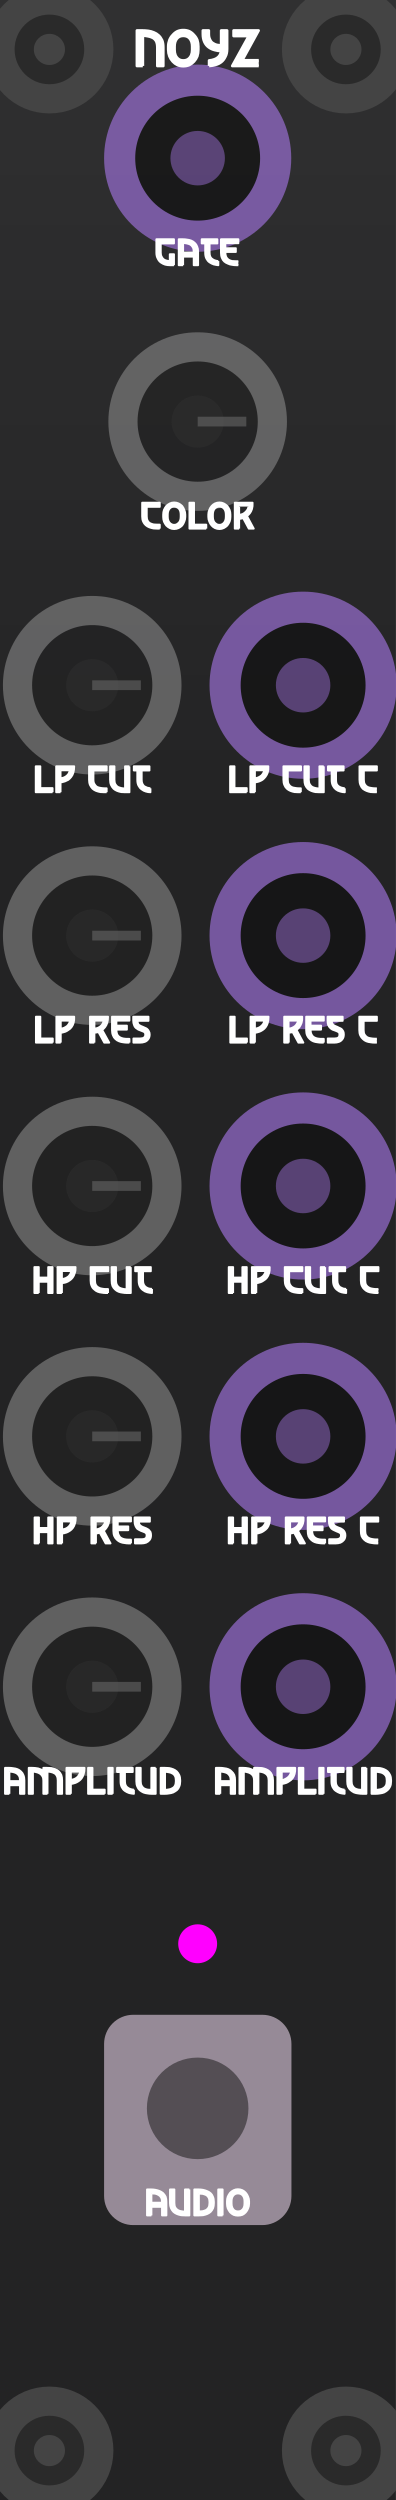
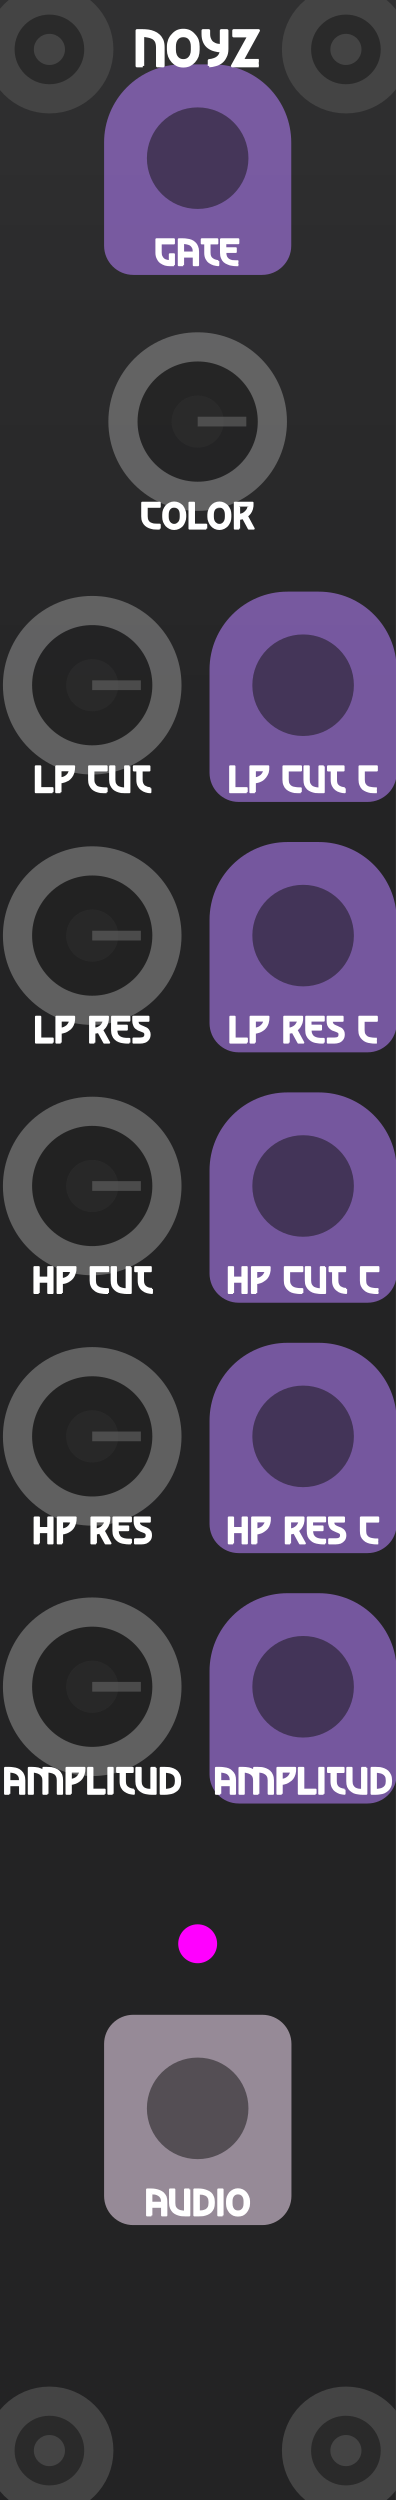
<svg xmlns="http://www.w3.org/2000/svg" viewBox="0 0 20.32 128.5" width="20.32mm" height="128.5mm">
  <g id="layer-background">
    <rect x="0.3" y="0.3" width="19.72" height="127.9" fill="none" stroke="#333" stroke-width="1.5" />
    <rect x="0" y="0.000" width="20.32" height="1.295" fill="#303031" />
    <rect x="0" y="1.285" width="20.32" height="1.295" fill="#303031" />
    <rect x="0" y="2.570" width="20.32" height="1.295" fill="#2f2f30" />
    <rect x="0" y="3.855" width="20.32" height="1.295" fill="#2f2f30" />
    <rect x="0" y="5.140" width="20.32" height="1.295" fill="#2e2e2f" />
    <rect x="0" y="6.425" width="20.32" height="1.295" fill="#2e2e2f" />
    <rect x="0" y="7.710" width="20.32" height="1.295" fill="#2e2e2f" />
    <rect x="0" y="8.995" width="20.32" height="1.295" fill="#2d2d2e" />
    <rect x="0" y="10.280" width="20.32" height="1.295" fill="#2d2d2e" />
    <rect x="0" y="11.565" width="20.32" height="1.295" fill="#2c2c2d" />
    <rect x="0" y="12.850" width="20.32" height="1.295" fill="#2c2c2d" />
    <rect x="0" y="14.135" width="20.32" height="1.295" fill="#2c2c2d" />
    <rect x="0" y="15.420" width="20.32" height="1.295" fill="#2b2b2c" />
    <rect x="0" y="16.705" width="20.32" height="1.295" fill="#2b2b2c" />
    <rect x="0" y="17.990" width="20.32" height="1.295" fill="#2a2a2b" />
    <rect x="0" y="19.275" width="20.32" height="1.295" fill="#2a2a2b" />
    <rect x="0" y="20.560" width="20.32" height="1.295" fill="#2a2a2b" />
    <rect x="0" y="21.845" width="20.32" height="1.295" fill="#29292a" />
    <rect x="0" y="23.130" width="20.32" height="1.295" fill="#29292a" />
    <rect x="0" y="24.415" width="20.32" height="1.295" fill="#29292a" />
    <rect x="0" y="25.700" width="20.32" height="1.295" fill="#282829" />
    <rect x="0" y="26.985" width="20.32" height="1.295" fill="#282829" />
    <rect x="0" y="28.270" width="20.32" height="1.295" fill="#272728" />
    <rect x="0" y="29.555" width="20.32" height="1.295" fill="#272728" />
    <rect x="0" y="30.840" width="20.32" height="1.295" fill="#272728" />
    <rect x="0" y="32.125" width="20.32" height="1.295" fill="#262627" />
    <rect x="0" y="33.410" width="20.32" height="1.295" fill="#262627" />
    <rect x="0" y="34.695" width="20.32" height="1.295" fill="#252526" />
    <rect x="0" y="35.980" width="20.32" height="1.295" fill="#252526" />
    <rect x="0" y="37.265" width="20.32" height="1.295" fill="#252526" />
    <rect x="0" y="38.550" width="20.32" height="1.295" fill="#242425" />
    <rect x="0" y="39.835" width="20.32" height="1.295" fill="#242425" />
    <rect x="0" y="41.120" width="20.32" height="1.295" fill="#232324" />
    <rect x="0" y="42.405" width="20.32" height="1.295" fill="#232324" />
    <rect x="0" y="43.690" width="20.32" height="1.295" fill="#232324" />
    <rect x="0" y="44.975" width="20.32" height="1.295" fill="#232324" />
    <rect x="0" y="46.260" width="20.32" height="1.295" fill="#232324" />
    <rect x="0" y="47.545" width="20.32" height="1.295" fill="#232324" />
    <rect x="0" y="48.830" width="20.32" height="1.295" fill="#232324" />
    <rect x="0" y="50.115" width="20.32" height="1.295" fill="#232324" />
    <rect x="0" y="51.400" width="20.32" height="1.295" fill="#232324" />
    <rect x="0" y="52.685" width="20.32" height="1.295" fill="#232324" />
    <rect x="0" y="53.970" width="20.32" height="1.295" fill="#232324" />
    <rect x="0" y="55.255" width="20.32" height="1.295" fill="#232324" />
    <rect x="0" y="56.540" width="20.32" height="1.295" fill="#232324" />
    <rect x="0" y="57.825" width="20.32" height="1.295" fill="#232324" />
    <rect x="0" y="59.110" width="20.32" height="1.295" fill="#232324" />
    <rect x="0" y="60.395" width="20.32" height="1.295" fill="#232324" />
    <rect x="0" y="61.680" width="20.32" height="1.295" fill="#232324" />
    <rect x="0" y="62.965" width="20.32" height="1.295" fill="#232324" />
    <rect x="0" y="64.250" width="20.32" height="1.295" fill="#232324" />
    <rect x="0" y="65.535" width="20.32" height="1.295" fill="#232324" />
    <rect x="0" y="66.820" width="20.32" height="1.295" fill="#232324" />
    <rect x="0" y="68.105" width="20.32" height="1.295" fill="#232324" />
    <rect x="0" y="69.390" width="20.32" height="1.295" fill="#232324" />
    <rect x="0" y="70.675" width="20.32" height="1.295" fill="#232324" />
    <rect x="0" y="71.960" width="20.32" height="1.295" fill="#232324" />
    <rect x="0" y="73.245" width="20.32" height="1.295" fill="#232324" />
    <rect x="0" y="74.530" width="20.32" height="1.295" fill="#232324" />
    <rect x="0" y="75.815" width="20.32" height="1.295" fill="#232324" />
    <rect x="0" y="77.100" width="20.32" height="1.295" fill="#232324" />
    <rect x="0" y="78.385" width="20.32" height="1.295" fill="#232324" />
    <rect x="0" y="79.670" width="20.32" height="1.295" fill="#232324" />
    <rect x="0" y="80.955" width="20.32" height="1.295" fill="#232324" />
    <rect x="0" y="82.240" width="20.32" height="1.295" fill="#232324" />
    <rect x="0" y="83.525" width="20.32" height="1.295" fill="#232324" />
    <rect x="0" y="84.810" width="20.32" height="1.295" fill="#232324" />
    <rect x="0" y="86.095" width="20.32" height="1.295" fill="#232324" />
    <rect x="0" y="87.380" width="20.32" height="1.295" fill="#232324" />
    <rect x="0" y="88.665" width="20.32" height="1.295" fill="#232324" />
    <rect x="0" y="89.950" width="20.32" height="1.295" fill="#232324" />
    <rect x="0" y="91.235" width="20.32" height="1.295" fill="#232324" />
    <rect x="0" y="92.520" width="20.32" height="1.295" fill="#232324" />
    <rect x="0" y="93.805" width="20.32" height="1.295" fill="#232324" />
    <rect x="0" y="95.090" width="20.32" height="1.295" fill="#232324" />
    <rect x="0" y="96.375" width="20.32" height="1.295" fill="#232324" />
    <rect x="0" y="97.660" width="20.32" height="1.295" fill="#232324" />
    <rect x="0" y="98.945" width="20.32" height="1.295" fill="#232324" />
    <rect x="0" y="100.230" width="20.32" height="1.295" fill="#232324" />
    <rect x="0" y="101.515" width="20.32" height="1.295" fill="#232324" />
    <rect x="0" y="102.800" width="20.32" height="1.295" fill="#232324" />
    <rect x="0" y="104.085" width="20.32" height="1.295" fill="#232324" />
    <rect x="0" y="105.370" width="20.32" height="1.295" fill="#232324" />
    <rect x="0" y="106.655" width="20.32" height="1.295" fill="#232324" />
    <rect x="0" y="107.940" width="20.32" height="1.295" fill="#232324" />
    <rect x="0" y="109.225" width="20.32" height="1.295" fill="#232324" />
    <rect x="0" y="110.510" width="20.32" height="1.295" fill="#232324" />
    <rect x="0" y="111.795" width="20.32" height="1.295" fill="#232324" />
    <rect x="0" y="113.080" width="20.32" height="1.295" fill="#232324" />
    <rect x="0" y="114.365" width="20.32" height="1.295" fill="#232324" />
    <rect x="0" y="115.650" width="20.32" height="1.295" fill="#232324" />
    <rect x="0" y="116.935" width="20.32" height="1.295" fill="#232324" />
    <rect x="0" y="118.220" width="20.32" height="1.295" fill="#232324" />
    <rect x="0" y="119.505" width="20.32" height="1.295" fill="#232324" />
    <rect x="0" y="120.790" width="20.32" height="1.295" fill="#232324" />
    <rect x="0" y="122.075" width="20.32" height="1.295" fill="#232324" />
    <rect x="0" y="123.360" width="20.32" height="1.295" fill="#232324" />
    <rect x="0" y="124.645" width="20.32" height="1.295" fill="#232324" />
    <rect x="0" y="125.930" width="20.32" height="1.295" fill="#232324" />
    <rect x="0" y="127.215" width="20.32" height="1.295" fill="#232324" />
  </g>
  <g id="layer-outlines">
    <circle cx="2.54" cy="2.54" r="2.54" fill="#2a2a2a" stroke="#444" stroke-width="1.5" />
    <circle cx="2.54" cy="2.54" r="0.8" fill="#444" />
    <circle cx="2.54" cy="125.96" r="2.54" fill="#2a2a2a" stroke="#444" stroke-width="1.5" />
    <circle cx="2.54" cy="125.96" r="0.8" fill="#444" />
    <circle cx="17.78" cy="2.54" r="2.54" fill="#2a2a2a" stroke="#444" stroke-width="1.5" />
    <circle cx="17.78" cy="2.54" r="0.8" fill="#444" />
    <circle cx="17.78" cy="125.96" r="2.54" fill="#2a2a2a" stroke="#444" stroke-width="1.5" />
    <circle cx="17.78" cy="125.96" r="0.8" fill="#444" />
-     <circle cx="10.16" cy="8.13" r="4.01" fill="#111" stroke="#996dd2" stroke-width="1.6" opacity="0.7" />
-     <circle cx="10.16" cy="8.13" r="1.40" fill="#996dd2" opacity="0.5" />
+     <path d="M6.85 14.13 A1.50 1.50 0 0 1 5.35 12.63 L5.35 7.33 A4.01 4.01 0 0 1 9.36 3.31 L10.96 3.31 A4.01 4.01 0 0 1 14.97 7.33 L14.97 12.63 A1.50 1.50 0 0 1 13.47 14.13 L6.85 14.13 Z" fill="#996dd2" opacity="0.7" />
+     <circle cx="10.16" cy="8.13" r="2.61" fill="#111" opacity="0.5" />
    <circle cx="10.16" cy="21.67" r="3.84" fill="#222" stroke="#888" stroke-width="1.5" opacity="0.6" />
    <circle cx="10.16" cy="21.67" r="1.34" fill="#333" opacity="0.4" />
    <line x1="10.16" y1="21.67" x2="12.66" y2="21.67" stroke="#666" stroke-width="0.5" opacity="0.6" />
    <circle cx="10.16" cy="99.91" r="1" fill="#f0f" />
    <circle cx="4.74" cy="35.22" r="3.84" fill="#222" stroke="#888" stroke-width="1.5" opacity="0.6" />
    <circle cx="4.74" cy="35.22" r="1.34" fill="#333" opacity="0.4" />
    <line x1="4.74" y1="35.22" x2="7.24" y2="35.22" stroke="#666" stroke-width="0.5" opacity="0.6" />
-     <circle cx="15.58" cy="35.22" r="4.01" fill="#111" stroke="#996dd2" stroke-width="1.6" opacity="0.7" />
-     <circle cx="15.58" cy="35.22" r="1.40" fill="#996dd2" opacity="0.5" />
+     <path d="M12.27 41.22 A1.50 1.50 0 0 1 10.77 39.72 L10.77 34.42 A4.01 4.01 0 0 1 14.78 30.41 L16.38 30.41 A4.01 4.01 0 0 1 20.39 34.42 L20.39 39.72 A1.50 1.50 0 0 1 18.89 41.22 L12.27 41.22 Z" fill="#996dd2" opacity="0.7" />
+     <circle cx="15.58" cy="35.22" r="2.61" fill="#111" opacity="0.5" />
    <circle cx="4.74" cy="48.09" r="3.84" fill="#222" stroke="#888" stroke-width="1.5" opacity="0.6" />
    <circle cx="4.74" cy="48.09" r="1.34" fill="#333" opacity="0.4" />
    <line x1="4.74" y1="48.09" x2="7.24" y2="48.09" stroke="#666" stroke-width="0.5" opacity="0.6" />
-     <circle cx="15.58" cy="48.09" r="4.01" fill="#111" stroke="#996dd2" stroke-width="1.6" opacity="0.7" />
-     <circle cx="15.58" cy="48.09" r="1.40" fill="#996dd2" opacity="0.5" />
+     <path d="M12.27 54.09 A1.50 1.50 0 0 1 10.77 52.59 L10.77 47.29 A4.01 4.01 0 0 1 14.78 43.28 L16.38 43.28 A4.01 4.01 0 0 1 20.39 47.29 L20.39 52.59 A1.50 1.50 0 0 1 18.89 54.09 L12.27 54.09 Z" fill="#996dd2" opacity="0.7" />
+     <circle cx="15.58" cy="48.09" r="2.61" fill="#111" opacity="0.5" />
    <circle cx="4.74" cy="60.96" r="3.84" fill="#222" stroke="#888" stroke-width="1.5" opacity="0.6" />
    <circle cx="4.74" cy="60.96" r="1.34" fill="#333" opacity="0.4" />
    <line x1="4.74" y1="60.96" x2="7.24" y2="60.96" stroke="#666" stroke-width="0.5" opacity="0.6" />
-     <circle cx="15.58" cy="60.96" r="4.01" fill="#111" stroke="#996dd2" stroke-width="1.6" opacity="0.7" />
-     <circle cx="15.58" cy="60.96" r="1.40" fill="#996dd2" opacity="0.5" />
+     <path d="M12.27 66.96 A1.50 1.50 0 0 1 10.77 65.46 L10.77 60.16 A4.01 4.01 0 0 1 14.78 56.15 L16.38 56.15 A4.01 4.01 0 0 1 20.39 60.16 L20.39 65.46 A1.50 1.50 0 0 1 18.89 66.96 L12.27 66.96 Z" fill="#996dd2" opacity="0.7" />
+     <circle cx="15.58" cy="60.96" r="2.61" fill="#111" opacity="0.5" />
    <circle cx="4.74" cy="73.83" r="3.84" fill="#222" stroke="#888" stroke-width="1.5" opacity="0.6" />
    <circle cx="4.74" cy="73.83" r="1.34" fill="#333" opacity="0.4" />
    <line x1="4.74" y1="73.83" x2="7.24" y2="73.83" stroke="#666" stroke-width="0.5" opacity="0.6" />
-     <circle cx="15.58" cy="73.83" r="4.01" fill="#111" stroke="#996dd2" stroke-width="1.6" opacity="0.7" />
-     <circle cx="15.58" cy="73.83" r="1.40" fill="#996dd2" opacity="0.5" />
+     <path d="M12.27 79.83 A1.50 1.50 0 0 1 10.77 78.33 L10.77 73.03 A4.01 4.01 0 0 1 14.78 69.02 L16.38 69.02 A4.01 4.01 0 0 1 20.39 73.03 L20.39 78.33 A1.50 1.50 0 0 1 18.89 79.83 L12.27 79.83 Z" fill="#996dd2" opacity="0.7" />
+     <circle cx="15.58" cy="73.83" r="2.61" fill="#111" opacity="0.5" />
    <circle cx="4.74" cy="86.70" r="3.84" fill="#222" stroke="#888" stroke-width="1.5" opacity="0.6" />
    <circle cx="4.74" cy="86.70" r="1.34" fill="#333" opacity="0.4" />
    <line x1="4.74" y1="86.70" x2="7.24" y2="86.70" stroke="#666" stroke-width="0.5" opacity="0.6" />
-     <circle cx="15.58" cy="86.70" r="4.01" fill="#111" stroke="#996dd2" stroke-width="1.6" opacity="0.7" />
-     <circle cx="15.58" cy="86.70" r="1.40" fill="#996dd2" opacity="0.5" />
+     <path d="M12.27 92.70 A1.50 1.50 0 0 1 10.77 91.20 L10.77 85.90 A4.01 4.01 0 0 1 14.78 81.89 L16.38 81.89 A4.01 4.01 0 0 1 20.39 85.90 L20.39 91.20 A1.50 1.50 0 0 1 18.89 92.70 L12.27 92.70 Z" fill="#996dd2" opacity="0.7" />
+     <circle cx="15.58" cy="86.70" r="2.61" fill="#111" opacity="0.5" />
    <rect x="5.35" y="103.56" width="9.63" height="10.81" rx="1.5" fill="#c8b7c7" opacity="0.7" />
    <circle cx="10.16" cy="108.37" r="2.61" fill="#111" opacity="0.5" />
  </g>
  <g id="layer-text">
    <path d="M7.34 3.39L7.04 3.39L7.04 1.57L7.33 1.57Q7.47 1.57 7.62 1.59Q7.77 1.61 7.91 1.67Q8.04 1.72 8.15 1.82Q8.26 1.92 8.33 2.07Q8.39 2.22 8.39 2.44L8.39 3.39L8.09 3.39L8.09 2.44Q8.09 2.25 8.03 2.12Q7.96 2 7.85 1.94Q7.73 1.88 7.60 1.86Q7.47 1.83 7.34 1.83L7.34 3.39M9.42 3.40Q9.26 3.40 9.12 3.34Q8.98 3.27 8.88 3.16Q8.77 3.04 8.71 2.89Q8.65 2.73 8.65 2.56L8.65 2.39Q8.65 2.22 8.71 2.06Q8.77 1.91 8.88 1.80Q8.98 1.68 9.12 1.61Q9.26 1.55 9.42 1.55Q9.59 1.55 9.73 1.61Q9.87 1.68 9.97 1.80Q10.08 1.91 10.14 2.06Q10.19 2.22 10.19 2.39L10.19 2.56Q10.19 2.73 10.14 2.89Q10.08 3.04 9.97 3.16Q9.87 3.27 9.73 3.34Q9.59 3.40 9.42 3.40M9.42 3.11Q9.57 3.11 9.67 3.04Q9.77 2.97 9.83 2.84Q9.88 2.72 9.88 2.56L9.88 2.39Q9.88 2.14 9.76 1.99Q9.64 1.84 9.42 1.84Q9.21 1.84 9.09 1.99Q8.97 2.14 8.97 2.39L8.97 2.56Q8.97 2.72 9.02 2.84Q9.08 2.97 9.18 3.04Q9.28 3.11 9.42 3.11M10.75 3.39L10.75 3.11Q10.89 3.10 11.02 3.05Q11.16 3 11.25 2.90Q11.34 2.80 11.37 2.62Q11.20 2.62 11.03 2.57Q10.87 2.53 10.73 2.43Q10.59 2.33 10.51 2.16Q10.43 1.99 10.43 1.75L10.43 1.57L10.73 1.57L10.73 1.75Q10.73 1.92 10.79 2.03Q10.84 2.15 10.93 2.21Q11.03 2.28 11.14 2.31Q11.25 2.33 11.37 2.34L11.37 1.57L11.67 1.57L11.67 2.52Q11.67 2.76 11.58 2.92Q11.50 3.09 11.37 3.19Q11.24 3.29 11.08 3.33Q10.92 3.38 10.75 3.39M13.30 3.39L11.94 3.39L12.79 1.85L12.01 1.85L12.01 1.57L13.29 1.57L12.45 3.10L13.30 3.10" fill="#ffffff" stroke="#ffffff" stroke-width="0.143" stroke-linejoin="round" />
    <path d="M8.94 13.63L8.73 13.63Q8.61 13.63 8.49 13.60Q8.37 13.56 8.27 13.49Q8.17 13.42 8.11 13.29Q8.04 13.17 8.04 12.99L8.04 12.30L8.94 12.30L8.94 12.51L8.26 12.51L8.26 12.99Q8.26 13.12 8.31 13.20Q8.35 13.28 8.41 13.33Q8.48 13.38 8.57 13.40Q8.65 13.42 8.73 13.42L8.73 13.07L8.94 13.07L8.94 13.63M9.41 13.63L9.19 13.63L9.19 12.30L9.41 12.30Q9.52 12.30 9.62 12.32Q9.73 12.33 9.83 12.37Q9.93 12.41 10.01 12.49Q10.09 12.56 10.13 12.67Q10.18 12.78 10.18 12.93L10.18 13.63L9.96 13.63L9.96 13.19L9.41 13.19L9.41 13.63M9.41 12.49L9.41 12.98L9.96 12.98L9.96 12.94Q9.96 12.79 9.91 12.71Q9.86 12.62 9.78 12.57Q9.70 12.53 9.60 12.51Q9.50 12.49 9.41 12.49M11.22 13.42L11.22 13.63Q11.11 13.62 10.99 13.59Q10.87 13.55 10.77 13.48Q10.67 13.41 10.61 13.29Q10.55 13.17 10.55 13L10.55 12.51L10.37 12.51L10.37 12.30L11.17 12.30L11.17 12.51L10.77 12.51L10.77 12.99Q10.77 13.12 10.81 13.20Q10.85 13.28 10.92 13.32Q10.98 13.37 11.06 13.39Q11.14 13.42 11.22 13.42M12.25 13.63L12.14 13.63Q12.03 13.63 11.93 13.61Q11.82 13.60 11.72 13.55Q11.61 13.51 11.53 13.44Q11.45 13.37 11.41 13.26Q11.36 13.15 11.36 12.99L11.36 12.30L12.25 12.30L12.25 12.50L11.58 12.50L11.58 12.76L12.12 12.76L12.12 12.95L11.58 12.95Q11.58 13.11 11.62 13.20Q11.67 13.30 11.75 13.35Q11.83 13.40 11.93 13.42Q12.03 13.43 12.14 13.43L12.25 13.43" fill="#ffffff" stroke="#ffffff" stroke-width="0.104" stroke-linejoin="round" />
    <path d="M8.21 27.17L8.10 27.17Q7.99 27.17 7.89 27.16Q7.78 27.14 7.67 27.10Q7.57 27.06 7.49 26.99Q7.41 26.92 7.36 26.81Q7.31 26.70 7.31 26.54L7.31 25.84L8.21 25.84L8.21 26.05L7.54 26.05L7.54 26.54Q7.54 26.68 7.59 26.77Q7.64 26.86 7.72 26.90Q7.81 26.94 7.90 26.96Q8 26.97 8.10 26.97L8.21 26.97L8.21 27.17M8.95 27.19Q8.83 27.19 8.73 27.14Q8.63 27.09 8.55 27.01Q8.48 26.92 8.43 26.81Q8.39 26.70 8.39 26.57L8.39 26.45Q8.39 26.32 8.43 26.21Q8.48 26.10 8.55 26.01Q8.63 25.93 8.73 25.88Q8.83 25.83 8.95 25.83Q9.07 25.83 9.18 25.88Q9.28 25.93 9.36 26.01Q9.43 26.10 9.47 26.21Q9.52 26.32 9.52 26.45L9.52 26.57Q9.52 26.70 9.47 26.81Q9.43 26.92 9.36 27.01Q9.28 27.09 9.18 27.14Q9.07 27.19 8.95 27.19M8.95 26.98Q9.06 26.98 9.13 26.92Q9.21 26.87 9.25 26.78Q9.29 26.69 9.29 26.57L9.29 26.45Q9.29 26.26 9.20 26.15Q9.11 26.04 8.95 26.04Q8.80 26.04 8.71 26.15Q8.62 26.26 8.62 26.45L8.62 26.57Q8.62 26.69 8.66 26.78Q8.70 26.87 8.77 26.92Q8.85 26.98 8.95 26.98M10.60 27.17L9.74 27.17L9.74 25.84L9.97 25.84L9.97 26.97L10.60 26.97L10.60 27.17M11.28 27.19Q11.16 27.19 11.05 27.14Q10.95 27.09 10.88 27.01Q10.80 26.92 10.76 26.81Q10.71 26.70 10.71 26.57L10.71 26.45Q10.71 26.32 10.76 26.21Q10.80 26.10 10.88 26.01Q10.95 25.93 11.05 25.88Q11.16 25.83 11.28 25.83Q11.40 25.83 11.50 25.88Q11.60 25.93 11.68 26.01Q11.75 26.10 11.80 26.21Q11.84 26.32 11.84 26.45L11.84 26.57Q11.84 26.70 11.80 26.81Q11.75 26.92 11.68 27.01Q11.60 27.09 11.50 27.14Q11.40 27.19 11.28 27.19M11.28 26.98Q11.38 26.98 11.46 26.92Q11.53 26.87 11.57 26.78Q11.61 26.69 11.61 26.57L11.61 26.45Q11.61 26.26 11.52 26.15Q11.43 26.04 11.28 26.04Q11.12 26.04 11.03 26.15Q10.94 26.26 10.94 26.45L10.94 26.57Q10.94 26.69 10.98 26.78Q11.02 26.87 11.10 26.92Q11.17 26.98 11.28 26.98M12.29 27.17L12.07 27.17L12.07 25.84L12.98 25.84Q12.99 26.03 12.95 26.16Q12.91 26.29 12.84 26.38Q12.77 26.47 12.69 26.52L13.04 27.17L12.79 27.17L12.50 26.63Q12.43 26.65 12.37 26.66Q12.32 26.67 12.29 26.67L12.29 27.17M12.29 26.04L12.29 26.46Q12.39 26.46 12.48 26.42Q12.56 26.38 12.63 26.31Q12.69 26.25 12.73 26.18Q12.77 26.10 12.77 26.04" fill="#ffffff" stroke="#ffffff" stroke-width="0.104" stroke-linejoin="round" />
    <path d="M2.70 40.72L1.84 40.72L1.84 39.39L2.07 39.39L2.07 40.51L2.70 40.51L2.70 40.72M3.11 40.72L2.89 40.72L2.89 39.39L3.81 39.39Q3.81 39.57 3.77 39.71Q3.73 39.84 3.66 39.93Q3.59 40.02 3.51 40.08Q3.42 40.13 3.34 40.16Q3.26 40.19 3.20 40.20Q3.14 40.21 3.11 40.21L3.11 40.72M3.11 39.59L3.11 40Q3.21 40 3.30 39.96Q3.39 39.92 3.45 39.86Q3.52 39.80 3.55 39.72Q3.59 39.65 3.59 39.59L3.11 39.59M5.48 40.72L5.37 40.72Q5.26 40.72 5.16 40.71Q5.05 40.69 4.94 40.65Q4.84 40.61 4.76 40.54Q4.68 40.46 4.63 40.35Q4.58 40.24 4.58 40.08L4.58 39.39L5.48 39.39L5.48 39.60L4.80 39.60L4.80 40.08Q4.80 40.23 4.86 40.31Q4.91 40.40 4.99 40.45Q5.08 40.49 5.17 40.50Q5.27 40.52 5.37 40.52L5.48 40.52L5.48 40.72M6.65 39.39L6.65 40.72L6.44 40.72Q6.34 40.72 6.23 40.71Q6.12 40.69 6.02 40.65Q5.92 40.61 5.84 40.54Q5.76 40.46 5.71 40.35Q5.66 40.24 5.66 40.08L5.66 39.39L5.88 39.39L5.88 40.08Q5.88 40.23 5.93 40.31Q5.98 40.40 6.06 40.45Q6.15 40.49 6.24 40.51Q6.34 40.53 6.43 40.53L6.43 39.39L6.65 39.39M7.73 40.52L7.73 40.72Q7.61 40.72 7.49 40.68Q7.38 40.65 7.28 40.57Q7.18 40.50 7.12 40.38Q7.06 40.26 7.06 40.09L7.06 39.60L6.88 39.60L6.88 39.39L7.68 39.39L7.68 39.60L7.28 39.60L7.28 40.09Q7.28 40.21 7.32 40.29Q7.36 40.37 7.42 40.42Q7.49 40.46 7.57 40.49Q7.65 40.51 7.73 40.52" fill="#ffffff" stroke="#ffffff" stroke-width="0.104" stroke-linejoin="round" />
    <path d="M12.68 40.72L11.83 40.72L11.83 39.39L12.05 39.39L12.05 40.51L12.68 40.51L12.68 40.72M13.10 40.72L12.87 40.72L12.87 39.39L13.79 39.39Q13.80 39.57 13.76 39.71Q13.71 39.84 13.64 39.93Q13.57 40.02 13.49 40.08Q13.41 40.13 13.33 40.16Q13.25 40.19 13.18 40.20Q13.12 40.21 13.10 40.21L13.10 40.72M13.10 39.59L13.10 40Q13.20 40 13.28 39.96Q13.37 39.92 13.44 39.86Q13.50 39.80 13.54 39.72Q13.58 39.65 13.58 39.59L13.10 39.59M15.46 40.72L15.35 40.72Q15.25 40.72 15.14 40.71Q15.03 40.69 14.93 40.65Q14.83 40.61 14.75 40.54Q14.66 40.46 14.62 40.35Q14.57 40.24 14.57 40.08L14.57 39.39L15.47 39.39L15.47 39.60L14.79 39.60L14.79 40.08Q14.79 40.23 14.84 40.31Q14.89 40.40 14.98 40.45Q15.06 40.49 15.16 40.50Q15.26 40.52 15.35 40.52L15.46 40.52L15.46 40.72M16.64 39.39L16.64 40.72L16.43 40.72Q16.32 40.72 16.21 40.71Q16.10 40.69 16 40.65Q15.90 40.61 15.82 40.54Q15.74 40.46 15.69 40.35Q15.65 40.24 15.65 40.08L15.65 39.39L15.87 39.39L15.87 40.08Q15.87 40.23 15.92 40.31Q15.97 40.40 16.05 40.45Q16.13 40.49 16.23 40.51Q16.32 40.53 16.42 40.53L16.42 39.39L16.64 39.39M17.72 40.52L17.72 40.72Q17.60 40.72 17.48 40.68Q17.36 40.65 17.26 40.57Q17.17 40.50 17.11 40.38Q17.05 40.26 17.05 40.09L17.05 39.60L16.86 39.60L16.86 39.39L17.66 39.39L17.66 39.60L17.27 39.60L17.27 40.09Q17.27 40.21 17.30 40.29Q17.34 40.37 17.41 40.42Q17.47 40.46 17.56 40.49Q17.64 40.51 17.72 40.52M19.37 40.72L19.26 40.72Q19.16 40.72 19.05 40.71Q18.94 40.69 18.84 40.65Q18.74 40.61 18.65 40.54Q18.57 40.46 18.53 40.35Q18.48 40.24 18.48 40.08L18.48 39.39L19.37 39.39L19.37 39.60L18.70 39.60L18.70 40.08Q18.70 40.23 18.75 40.31Q18.80 40.40 18.89 40.45Q18.97 40.49 19.07 40.50Q19.17 40.52 19.26 40.52L19.37 40.52" fill="#ffffff" stroke="#ffffff" stroke-width="0.104" stroke-linejoin="round" />
    <path d="M2.71 53.59L1.85 53.59L1.85 52.26L2.07 52.26L2.07 53.38L2.71 53.38L2.71 53.59M3.12 53.59L2.90 53.59L2.90 52.26L3.81 52.26Q3.82 52.44 3.78 52.58Q3.74 52.71 3.67 52.80Q3.60 52.89 3.51 52.94Q3.43 53 3.35 53.03Q3.27 53.06 3.21 53.07Q3.14 53.08 3.12 53.08L3.12 53.59M3.12 52.46L3.12 52.87Q3.22 52.87 3.30 52.83Q3.39 52.79 3.46 52.73Q3.52 52.67 3.56 52.59Q3.60 52.52 3.60 52.46L3.12 52.46M4.85 53.59L4.63 53.59L4.63 52.26L5.55 52.26Q5.55 52.44 5.51 52.57Q5.47 52.70 5.40 52.79Q5.33 52.88 5.25 52.94L5.61 53.59L5.36 53.59L5.06 53.04Q4.99 53.07 4.93 53.07Q4.88 53.08 4.85 53.08L4.85 53.59M4.85 52.46L4.85 52.87Q4.95 52.87 5.04 52.83Q5.13 52.79 5.19 52.73Q5.26 52.67 5.29 52.59Q5.33 52.52 5.33 52.46L4.85 52.46M6.65 53.59L6.54 53.59Q6.43 53.59 6.32 53.57Q6.22 53.56 6.12 53.52Q6.01 53.48 5.93 53.40Q5.85 53.33 5.81 53.22Q5.76 53.11 5.76 52.95L5.76 52.26L6.65 52.26L6.65 52.46L5.98 52.46L5.98 52.72L6.52 52.72L6.52 52.92L5.98 52.92Q5.98 53.07 6.02 53.17Q6.07 53.26 6.15 53.31Q6.23 53.36 6.33 53.38Q6.43 53.40 6.54 53.40L6.65 53.40L6.65 53.59M7.19 53.59L6.86 53.59L6.86 53.38L7.21 53.38Q7.34 53.38 7.40 53.33Q7.47 53.29 7.47 53.17Q7.47 53.10 7.43 53.06Q7.40 53.03 7.34 53.01Q7.29 52.99 7.24 52.97Q7.18 52.95 7.11 52.92Q7.04 52.88 6.98 52.83Q6.92 52.78 6.89 52.68Q6.85 52.59 6.85 52.45L6.85 52.26L7.63 52.26L7.63 52.47L7.07 52.47Q7.07 52.56 7.09 52.61Q7.11 52.67 7.17 52.70Q7.23 52.74 7.34 52.78Q7.39 52.80 7.45 52.83Q7.51 52.85 7.56 52.89Q7.62 52.94 7.65 53.01Q7.69 53.07 7.69 53.17Q7.69 53.32 7.62 53.41Q7.55 53.51 7.44 53.55Q7.33 53.59 7.19 53.59" fill="#ffffff" stroke="#ffffff" stroke-width="0.104" stroke-linejoin="round" />
    <path d="M12.69 53.59L11.84 53.59L11.84 52.26L12.06 52.26L12.06 53.38L12.69 53.38L12.69 53.59M13.10 53.59L12.88 53.59L12.88 52.26L13.80 52.26Q13.80 52.44 13.76 52.58Q13.72 52.71 13.65 52.80Q13.58 52.89 13.50 52.94Q13.41 53 13.33 53.03Q13.25 53.06 13.19 53.07Q13.13 53.08 13.10 53.08L13.10 53.59M13.10 52.46L13.10 52.87Q13.20 52.87 13.29 52.83Q13.38 52.79 13.44 52.73Q13.51 52.67 13.55 52.59Q13.58 52.52 13.58 52.46L13.10 52.46M14.84 53.59L14.61 53.59L14.61 52.26L15.53 52.26Q15.54 52.44 15.50 52.57Q15.45 52.70 15.39 52.79Q15.32 52.88 15.24 52.94L15.59 53.59L15.34 53.59L15.04 53.04Q14.97 53.07 14.92 53.07Q14.86 53.08 14.84 53.08L14.84 53.59M14.83 52.46L14.83 52.87Q14.94 52.87 15.02 52.83Q15.11 52.79 15.18 52.73Q15.24 52.67 15.28 52.59Q15.32 52.52 15.32 52.46L14.83 52.46M16.64 53.59L16.52 53.59Q16.42 53.59 16.31 53.57Q16.20 53.56 16.10 53.52Q16 53.48 15.92 53.40Q15.84 53.33 15.79 53.22Q15.74 53.11 15.74 52.95L15.74 52.26L16.64 52.26L16.64 52.46L15.96 52.46L15.96 52.72L16.50 52.72L16.50 52.92L15.96 52.92Q15.96 53.07 16.01 53.17Q16.05 53.26 16.13 53.31Q16.21 53.36 16.31 53.38Q16.41 53.40 16.52 53.40L16.64 53.40L16.64 53.59M17.18 53.59L16.85 53.59L16.85 53.38L17.20 53.38Q17.33 53.38 17.39 53.33Q17.45 53.29 17.45 53.17Q17.45 53.10 17.42 53.06Q17.38 53.03 17.33 53.01Q17.28 52.99 17.23 52.97Q17.16 52.95 17.09 52.92Q17.02 52.88 16.97 52.83Q16.91 52.78 16.87 52.68Q16.84 52.59 16.84 52.45L16.84 52.26L17.61 52.26L17.61 52.47L17.05 52.47Q17.05 52.56 17.08 52.61Q17.10 52.67 17.16 52.70Q17.22 52.74 17.33 52.78Q17.38 52.80 17.43 52.83Q17.49 52.85 17.55 52.89Q17.60 52.94 17.64 53.01Q17.67 53.07 17.67 53.17Q17.67 53.32 17.60 53.41Q17.53 53.51 17.42 53.55Q17.31 53.59 17.18 53.59M19.37 53.59L19.25 53.59Q19.15 53.59 19.04 53.57Q18.93 53.56 18.83 53.52Q18.73 53.48 18.65 53.40Q18.57 53.33 18.52 53.22Q18.47 53.11 18.47 52.95L18.47 52.26L19.37 52.26L19.37 52.47L18.69 52.47L18.69 52.95Q18.69 53.10 18.74 53.18Q18.80 53.27 18.88 53.32Q18.96 53.36 19.06 53.37Q19.16 53.39 19.25 53.39L19.37 53.39" fill="#ffffff" stroke="#ffffff" stroke-width="0.104" stroke-linejoin="round" />
    <path d="M1.99 66.46L1.77 66.46L1.77 65.13L1.99 65.13L1.99 65.67L2.48 65.67L2.48 65.13L2.70 65.13L2.70 66.46L2.48 66.46L2.48 65.88L1.99 65.88L1.99 66.46M3.18 66.46L2.96 66.46L2.96 65.13L3.88 65.13Q3.89 65.31 3.84 65.44Q3.80 65.58 3.73 65.67Q3.66 65.76 3.58 65.81Q3.50 65.87 3.42 65.90Q3.34 65.93 3.27 65.94Q3.21 65.95 3.18 65.95L3.18 66.46M3.18 65.33L3.18 65.74Q3.28 65.74 3.37 65.70Q3.46 65.66 3.53 65.60Q3.59 65.53 3.63 65.46Q3.66 65.39 3.66 65.33L3.18 65.33M5.55 66.46L5.44 66.46Q5.34 66.46 5.23 66.44Q5.12 66.43 5.02 66.39Q4.92 66.35 4.84 66.27Q4.75 66.20 4.71 66.09Q4.66 65.98 4.66 65.82L4.66 65.13L5.56 65.13L5.56 65.34L4.88 65.34L4.88 65.82Q4.88 65.97 4.93 66.05Q4.98 66.14 5.07 66.18Q5.15 66.23 5.25 66.24Q5.35 66.26 5.44 66.26L5.55 66.26L5.55 66.46M6.72 65.13L6.72 66.46L6.52 66.46Q6.41 66.46 6.30 66.44Q6.19 66.43 6.09 66.39Q5.99 66.35 5.91 66.27Q5.83 66.20 5.78 66.09Q5.74 65.98 5.74 65.82L5.74 65.13L5.96 65.13L5.96 65.82Q5.96 65.96 6.01 66.05Q6.06 66.14 6.14 66.19Q6.22 66.23 6.32 66.25Q6.41 66.27 6.51 66.27L6.51 65.13L6.72 65.13M7.81 66.25L7.81 66.46Q7.69 66.45 7.57 66.42Q7.45 66.39 7.35 66.31Q7.25 66.24 7.19 66.12Q7.13 66 7.13 65.83L7.13 65.34L6.95 65.34L6.95 65.13L7.75 65.13L7.75 65.34L7.35 65.34L7.35 65.83Q7.35 65.95 7.39 66.03Q7.43 66.11 7.50 66.16Q7.56 66.20 7.64 66.23Q7.73 66.25 7.81 66.25" fill="#ffffff" stroke="#ffffff" stroke-width="0.104" stroke-linejoin="round" />
    <path d="M11.98 66.46L11.76 66.46L11.76 65.13L11.98 65.13L11.98 65.67L12.46 65.67L12.46 65.13L12.68 65.13L12.68 66.46L12.46 66.46L12.46 65.88L11.98 65.88L11.98 66.46M13.17 66.46L12.95 66.46L12.95 65.13L13.86 65.13Q13.87 65.31 13.83 65.44Q13.79 65.58 13.72 65.67Q13.65 65.76 13.56 65.81Q13.48 65.87 13.40 65.90Q13.32 65.93 13.26 65.94Q13.20 65.95 13.17 65.95L13.17 66.46M13.17 65.33L13.17 65.74Q13.27 65.74 13.36 65.70Q13.44 65.66 13.51 65.60Q13.58 65.53 13.61 65.46Q13.65 65.39 13.65 65.33L13.17 65.33M15.54 66.46L15.42 66.46Q15.32 66.46 15.21 66.44Q15.11 66.43 15 66.39Q14.90 66.35 14.82 66.27Q14.74 66.20 14.69 66.09Q14.64 65.98 14.64 65.82L14.64 65.13L15.54 65.13L15.54 65.34L14.86 65.34L14.86 65.82Q14.86 65.97 14.92 66.05Q14.97 66.14 15.05 66.18Q15.14 66.23 15.23 66.24Q15.33 66.26 15.42 66.26L15.54 66.26L15.54 66.46M16.71 65.13L16.71 66.46L16.50 66.46Q16.40 66.46 16.29 66.44Q16.18 66.43 16.08 66.39Q15.98 66.35 15.90 66.27Q15.82 66.20 15.77 66.09Q15.72 65.98 15.72 65.82L15.72 65.13L15.94 65.13L15.94 65.82Q15.94 65.96 15.99 66.05Q16.04 66.14 16.12 66.19Q16.21 66.23 16.30 66.25Q16.40 66.27 16.49 66.27L16.49 65.13L16.71 65.13M17.79 66.25L17.79 66.46Q17.67 66.45 17.55 66.42Q17.43 66.39 17.34 66.31Q17.24 66.24 17.18 66.12Q17.12 66 17.12 65.83L17.12 65.34L16.94 65.34L16.94 65.13L17.74 65.13L17.74 65.34L17.34 65.34L17.34 65.83Q17.34 65.95 17.38 66.03Q17.42 66.11 17.48 66.16Q17.55 66.20 17.63 66.23Q17.71 66.25 17.79 66.25M19.45 66.46L19.33 66.46Q19.23 66.46 19.12 66.44Q19.01 66.43 18.91 66.39Q18.81 66.35 18.73 66.27Q18.65 66.20 18.60 66.09Q18.55 65.98 18.55 65.82L18.55 65.13L19.45 65.13L19.45 65.34L18.77 65.34L18.77 65.82Q18.77 65.97 18.82 66.05Q18.88 66.14 18.96 66.18Q19.04 66.23 19.14 66.24Q19.24 66.26 19.33 66.26L19.45 66.26" fill="#ffffff" stroke="#ffffff" stroke-width="0.104" stroke-linejoin="round" />
    <path d="M2 79.33L1.78 79.33L1.78 78L2 78L2 78.54L2.48 78.54L2.48 78L2.70 78L2.70 79.33L2.48 79.33L2.48 78.75L2 78.75L2 79.33M3.19 79.33L2.97 79.33L2.97 78L3.89 78Q3.89 78.18 3.85 78.31Q3.81 78.45 3.74 78.54Q3.67 78.63 3.59 78.68Q3.50 78.74 3.42 78.77Q3.34 78.80 3.28 78.81Q3.22 78.82 3.19 78.82L3.19 79.33M3.19 78.20L3.19 78.61Q3.29 78.61 3.38 78.57Q3.47 78.53 3.53 78.47Q3.60 78.40 3.63 78.33Q3.67 78.26 3.67 78.20L3.19 78.20M4.93 79.33L4.70 79.33L4.70 78L5.62 78Q5.62 78.18 5.58 78.31Q5.54 78.44 5.47 78.53Q5.41 78.62 5.33 78.68L5.68 79.33L5.43 79.33L5.13 78.78Q5.06 78.80 5.01 78.81Q4.95 78.82 4.93 78.82L4.93 79.33M4.92 78.20L4.92 78.61Q5.02 78.61 5.11 78.57Q5.20 78.53 5.26 78.47Q5.33 78.40 5.37 78.33Q5.40 78.26 5.40 78.20L4.92 78.20M6.73 79.33L6.61 79.33Q6.51 79.33 6.40 79.31Q6.29 79.30 6.19 79.26Q6.09 79.22 6.01 79.14Q5.93 79.07 5.88 78.96Q5.83 78.85 5.83 78.69L5.83 78L6.73 78L6.73 78.20L6.05 78.20L6.05 78.46L6.59 78.46L6.59 78.65L6.05 78.65Q6.05 78.81 6.10 78.90Q6.14 79 6.22 79.05Q6.30 79.10 6.40 79.12Q6.50 79.14 6.61 79.14L6.73 79.14L6.73 79.33M7.27 79.33L6.94 79.33L6.94 79.12L7.29 79.12Q7.41 79.12 7.48 79.07Q7.54 79.03 7.54 78.91Q7.54 78.84 7.50 78.80Q7.47 78.77 7.42 78.75Q7.37 78.73 7.32 78.71Q7.25 78.69 7.18 78.65Q7.11 78.62 7.05 78.57Q7 78.51 6.96 78.42Q6.92 78.33 6.92 78.19L6.92 78L7.70 78L7.70 78.21L7.14 78.21Q7.14 78.30 7.16 78.35Q7.19 78.40 7.25 78.44Q7.30 78.48 7.42 78.52Q7.46 78.54 7.52 78.56Q7.58 78.59 7.64 78.63Q7.69 78.68 7.73 78.74Q7.76 78.81 7.76 78.91Q7.76 79.06 7.69 79.15Q7.62 79.24 7.51 79.29Q7.40 79.33 7.27 79.33" fill="#ffffff" stroke="#ffffff" stroke-width="0.104" stroke-linejoin="round" />
    <path d="M11.98 79.33L11.76 79.33L11.76 78L11.98 78L11.98 78.54L12.47 78.54L12.47 78L12.69 78L12.69 79.33L12.47 79.33L12.47 78.75L11.98 78.75L11.98 79.33M13.18 79.33L12.96 79.33L12.96 78L13.87 78Q13.88 78.18 13.84 78.31Q13.80 78.45 13.73 78.54Q13.65 78.63 13.57 78.68Q13.49 78.74 13.41 78.77Q13.33 78.80 13.27 78.81Q13.20 78.82 13.18 78.82L13.18 79.33M13.18 78.20L13.18 78.61Q13.28 78.61 13.36 78.57Q13.45 78.53 13.52 78.47Q13.58 78.40 13.62 78.33Q13.66 78.26 13.66 78.20L13.18 78.20M14.91 79.33L14.69 79.33L14.69 78L15.60 78Q15.61 78.18 15.57 78.31Q15.53 78.44 15.46 78.53Q15.39 78.62 15.31 78.68L15.67 79.33L15.42 79.33L15.12 78.78Q15.05 78.80 14.99 78.81Q14.94 78.82 14.91 78.82L14.91 79.33M14.91 78.20L14.91 78.61Q15.01 78.61 15.10 78.57Q15.18 78.53 15.25 78.47Q15.32 78.40 15.35 78.33Q15.39 78.26 15.39 78.20L14.91 78.20M16.71 79.33L16.60 79.33Q16.49 79.33 16.38 79.31Q16.28 79.30 16.17 79.26Q16.07 79.22 15.99 79.14Q15.91 79.07 15.86 78.96Q15.82 78.85 15.82 78.69L15.82 78L16.71 78L16.71 78.20L16.04 78.20L16.04 78.46L16.58 78.46L16.58 78.65L16.04 78.65Q16.04 78.81 16.08 78.90Q16.13 79 16.21 79.05Q16.29 79.10 16.39 79.12Q16.49 79.14 16.60 79.14L16.71 79.14L16.71 79.33M17.25 79.33L16.92 79.33L16.92 79.12L17.27 79.12Q17.40 79.12 17.46 79.07Q17.53 79.03 17.53 78.91Q17.53 78.84 17.49 78.80Q17.45 78.77 17.40 78.75Q17.35 78.73 17.30 78.71Q17.24 78.69 17.17 78.65Q17.10 78.62 17.04 78.57Q16.98 78.51 16.95 78.42Q16.91 78.33 16.91 78.19L16.91 78L17.68 78L17.68 78.21L17.13 78.21Q17.13 78.30 17.15 78.35Q17.17 78.40 17.23 78.44Q17.29 78.48 17.40 78.52Q17.45 78.54 17.51 78.56Q17.57 78.59 17.62 78.63Q17.68 78.68 17.71 78.74Q17.75 78.81 17.75 78.91Q17.75 79.06 17.68 79.15Q17.61 79.24 17.50 79.29Q17.38 79.33 17.25 79.33M19.44 79.33L19.33 79.33Q19.23 79.33 19.12 79.31Q19.01 79.30 18.91 79.26Q18.80 79.22 18.72 79.14Q18.64 79.07 18.59 78.96Q18.55 78.85 18.55 78.69L18.55 78L19.44 78L19.44 78.21L18.77 78.21L18.77 78.69Q18.77 78.84 18.82 78.92Q18.87 79.01 18.95 79.05Q19.04 79.10 19.14 79.11Q19.23 79.13 19.33 79.13L19.44 79.13" fill="#ffffff" stroke="#ffffff" stroke-width="0.104" stroke-linejoin="round" />
    <path d="M0.48 92.20L0.26 92.20L0.26 90.87L0.48 90.87Q0.58 90.87 0.69 90.89Q0.80 90.90 0.90 90.94Q1 90.98 1.08 91.06Q1.16 91.13 1.20 91.24Q1.25 91.35 1.25 91.51L1.25 92.20L1.03 92.20L1.03 91.76L0.48 91.76L0.48 92.20M0.48 91.06L0.48 91.55L1.03 91.55L1.03 91.51Q1.03 91.36 0.98 91.28Q0.93 91.19 0.84 91.14Q0.76 91.10 0.67 91.08Q0.57 91.06 0.48 91.06M2.44 92.20L2.23 92.20L2.23 91.52Q2.23 91.38 2.18 91.30Q2.13 91.21 2.05 91.16Q1.97 91.11 1.88 91.09Q1.78 91.06 1.69 91.06L1.69 92.20L1.48 92.20L1.48 90.87L1.66 90.87Q1.80 90.87 1.96 90.90Q2.11 90.94 2.23 91.03L2.23 90.87L2.41 90.87Q2.52 90.87 2.63 90.88Q2.73 90.90 2.84 90.94Q2.94 90.98 3.02 91.05Q3.10 91.13 3.15 91.24Q3.19 91.35 3.19 91.51L3.19 92.20L2.97 92.20L2.97 91.51Q2.97 91.37 2.92 91.28Q2.88 91.19 2.80 91.15Q2.72 91.10 2.62 91.08Q2.53 91.06 2.44 91.06L2.44 92.20M3.64 92.20L3.42 92.20L3.42 90.87L4.34 90.87Q4.34 91.05 4.30 91.18Q4.26 91.32 4.19 91.41Q4.12 91.50 4.04 91.55Q3.95 91.61 3.87 91.64Q3.79 91.67 3.73 91.68Q3.67 91.69 3.64 91.69L3.64 92.20M3.64 91.06L3.64 91.48Q3.74 91.48 3.83 91.44Q3.92 91.40 3.98 91.34Q4.05 91.27 4.08 91.20Q4.12 91.13 4.12 91.06L3.64 91.06M5.38 92.20L4.53 92.20L4.53 90.87L4.75 90.87L4.75 91.99L5.38 91.99L5.38 92.20M5.79 92.20L5.57 92.20L5.57 90.87L5.79 90.87L5.79 92.20M6.88 91.99L6.88 92.20Q6.76 92.19 6.64 92.16Q6.52 92.12 6.42 92.05Q6.32 91.98 6.26 91.86Q6.20 91.74 6.20 91.57L6.20 91.08L6.02 91.08L6.02 90.87L6.82 90.87L6.82 91.08L6.42 91.08L6.42 91.56Q6.42 91.69 6.46 91.77Q6.50 91.85 6.57 91.89Q6.63 91.94 6.71 91.96Q6.79 91.99 6.88 91.99M8 90.87L8 92.20L7.79 92.20Q7.68 92.20 7.58 92.18Q7.47 92.17 7.37 92.13Q7.26 92.08 7.18 92.01Q7.10 91.94 7.06 91.83Q7.01 91.72 7.01 91.56L7.01 90.87L7.23 90.87L7.23 91.56Q7.23 91.70 7.28 91.79Q7.33 91.88 7.41 91.93Q7.49 91.97 7.59 91.99Q7.68 92 7.78 92L7.78 90.87L8 90.87M8.48 92.20L8.26 92.20L8.26 90.87L8.48 90.87Q8.59 90.87 8.69 90.88Q8.80 90.90 8.90 90.94Q9 90.98 9.08 91.05Q9.16 91.13 9.21 91.24Q9.26 91.35 9.26 91.51L9.26 91.56Q9.26 91.72 9.21 91.83Q9.17 91.94 9.09 92.01Q9 92.08 8.90 92.13Q8.80 92.17 8.69 92.18Q8.59 92.20 8.48 92.20M8.48 91.07L8.48 92Q8.58 92 8.67 91.98Q8.77 91.97 8.85 91.92Q8.94 91.88 8.99 91.79Q9.04 91.70 9.04 91.56L9.04 91.51Q9.04 91.36 8.99 91.28Q8.94 91.19 8.85 91.15Q8.77 91.10 8.67 91.09Q8.58 91.07 8.48 91.07" fill="#ffffff" stroke="#ffffff" stroke-width="0.104" stroke-linejoin="round" />
    <path d="M11.32 92.20L11.10 92.20L11.10 90.87L11.32 90.87Q11.42 90.87 11.53 90.89Q11.64 90.90 11.74 90.94Q11.84 90.98 11.91 91.06Q11.99 91.13 12.04 91.24Q12.08 91.35 12.08 91.51L12.08 92.20L11.86 92.20L11.86 91.76L11.32 91.76L11.32 92.20M11.32 91.06L11.32 91.55L11.86 91.55L11.86 91.51Q11.86 91.36 11.81 91.28Q11.76 91.19 11.68 91.14Q11.60 91.10 11.50 91.08Q11.41 91.06 11.32 91.06M13.28 92.20L13.06 92.20L13.06 91.52Q13.06 91.38 13.02 91.30Q12.97 91.21 12.89 91.16Q12.81 91.11 12.72 91.09Q12.62 91.06 12.53 91.06L12.53 92.20L12.31 92.20L12.31 90.87L12.50 90.87Q12.64 90.87 12.79 90.90Q12.95 90.94 13.06 91.03L13.06 90.87L13.25 90.87Q13.35 90.87 13.46 90.88Q13.57 90.90 13.67 90.94Q13.77 90.98 13.85 91.05Q13.94 91.13 13.98 91.24Q14.03 91.35 14.03 91.51L14.03 92.20L13.81 92.20L13.81 91.51Q13.81 91.37 13.76 91.28Q13.71 91.19 13.63 91.15Q13.56 91.10 13.46 91.08Q13.37 91.06 13.28 91.06L13.28 92.20M14.48 92.20L14.26 92.20L14.26 90.87L15.17 90.87Q15.18 91.05 15.14 91.18Q15.10 91.32 15.03 91.41Q14.96 91.50 14.87 91.55Q14.79 91.61 14.71 91.64Q14.63 91.67 14.57 91.68Q14.51 91.69 14.48 91.69L14.48 92.20M14.48 91.06L14.48 91.48Q14.58 91.48 14.67 91.44Q14.75 91.40 14.82 91.34Q14.89 91.27 14.92 91.20Q14.96 91.13 14.96 91.06L14.48 91.06M16.22 92.20L15.36 92.20L15.36 90.87L15.59 90.87L15.59 91.99L16.22 91.99L16.22 92.20M16.63 92.20L16.41 92.20L16.41 90.87L16.63 90.87L16.63 92.20M17.71 91.99L17.71 92.20Q17.59 92.19 17.47 92.16Q17.36 92.12 17.26 92.05Q17.16 91.98 17.10 91.86Q17.04 91.74 17.04 91.57L17.04 91.08L16.86 91.08L16.86 90.87L17.66 90.87L17.66 91.08L17.26 91.08L17.26 91.56Q17.26 91.69 17.30 91.77Q17.34 91.85 17.40 91.89Q17.47 91.94 17.55 91.96Q17.63 91.99 17.71 91.99M18.83 90.87L18.83 92.20L18.63 92.20Q18.52 92.20 18.41 92.18Q18.30 92.17 18.20 92.13Q18.10 92.08 18.02 92.01Q17.94 91.94 17.89 91.83Q17.85 91.72 17.85 91.56L17.85 90.87L18.07 90.87L18.07 91.56Q18.07 91.70 18.12 91.79Q18.17 91.88 18.25 91.93Q18.33 91.97 18.43 91.99Q18.52 92 18.61 92L18.61 90.87L18.83 90.87M19.32 92.20L19.10 92.20L19.10 90.87L19.32 90.87Q19.42 90.87 19.53 90.88Q19.64 90.90 19.74 90.94Q19.84 90.98 19.92 91.05Q20 91.13 20.05 91.24Q20.10 91.35 20.10 91.51L20.10 91.56Q20.10 91.72 20.05 91.83Q20 91.94 19.92 92.01Q19.84 92.08 19.74 92.13Q19.64 92.17 19.53 92.18Q19.42 92.20 19.32 92.20M19.32 91.07L19.32 92Q19.41 92 19.51 91.98Q19.61 91.97 19.69 91.92Q19.77 91.88 19.83 91.79Q19.88 91.70 19.88 91.56L19.88 91.51Q19.88 91.36 19.83 91.28Q19.77 91.19 19.69 91.15Q19.61 91.10 19.51 91.09Q19.41 91.07 19.32 91.07" fill="#ffffff" stroke="#ffffff" stroke-width="0.104" stroke-linejoin="round" />
    <path d="M7.78 113.87L7.56 113.87L7.56 112.54L7.78 112.54Q7.89 112.54 7.99 112.56Q8.10 112.58 8.20 112.62Q8.30 112.66 8.38 112.73Q8.46 112.81 8.51 112.91Q8.55 113.02 8.55 113.18L8.55 113.87L8.33 113.87L8.33 113.43L7.78 113.43L7.78 113.87M7.78 112.74L7.78 113.22L8.33 113.22L8.33 113.18Q8.33 113.04 8.28 112.95Q8.23 112.86 8.15 112.82Q8.07 112.77 7.97 112.75Q7.87 112.74 7.78 112.74M9.73 112.54L9.73 113.87L9.52 113.87Q9.42 113.87 9.31 113.86Q9.20 113.84 9.10 113.80Q9 113.76 8.92 113.69Q8.84 113.61 8.79 113.50Q8.74 113.39 8.74 113.24L8.74 112.54L8.96 112.54L8.96 113.23Q8.96 113.38 9.01 113.47Q9.06 113.55 9.14 113.60Q9.23 113.65 9.32 113.66Q9.42 113.68 9.51 113.68L9.51 112.54L9.73 112.54M10.22 113.87L9.99 113.87L9.99 112.54L10.22 112.54Q10.32 112.54 10.43 112.56Q10.53 112.58 10.63 112.62Q10.74 112.66 10.82 112.73Q10.90 112.80 10.94 112.91Q10.99 113.02 10.99 113.18L10.99 113.24Q10.99 113.39 10.95 113.50Q10.90 113.61 10.82 113.69Q10.74 113.76 10.64 113.80Q10.54 113.84 10.43 113.86Q10.32 113.87 10.22 113.87M10.22 112.75L10.22 113.67Q10.31 113.67 10.41 113.66Q10.50 113.64 10.59 113.60Q10.67 113.55 10.72 113.47Q10.77 113.38 10.77 113.23L10.77 113.18Q10.77 113.04 10.72 112.95Q10.67 112.86 10.59 112.82Q10.50 112.78 10.41 112.76Q10.31 112.75 10.22 112.75M11.44 113.87L11.22 113.87L11.22 112.54L11.44 112.54L11.44 113.87M12.23 113.88Q12.11 113.88 12.01 113.84Q11.91 113.79 11.83 113.71Q11.76 113.62 11.71 113.51Q11.67 113.40 11.67 113.27L11.67 113.14Q11.67 113.02 11.71 112.91Q11.76 112.80 11.83 112.71Q11.91 112.63 12.01 112.58Q12.11 112.53 12.23 112.53Q12.35 112.53 12.46 112.58Q12.56 112.63 12.63 112.71Q12.71 112.80 12.75 112.91Q12.80 113.02 12.80 113.14L12.80 113.27Q12.80 113.40 12.75 113.51Q12.71 113.62 12.63 113.71Q12.56 113.79 12.46 113.84Q12.35 113.88 12.23 113.88M12.23 113.67Q12.34 113.67 12.41 113.62Q12.49 113.57 12.53 113.48Q12.57 113.39 12.57 113.27L12.57 113.14Q12.57 112.96 12.48 112.85Q12.39 112.74 12.23 112.74Q12.08 112.74 11.99 112.85Q11.90 112.96 11.90 113.14L11.90 113.27Q11.90 113.39 11.94 113.48Q11.98 113.57 12.05 113.62Q12.13 113.67 12.23 113.67" fill="#ffffff" stroke="#ffffff" stroke-width="0.104" stroke-linejoin="round" />
  </g>
</svg>
